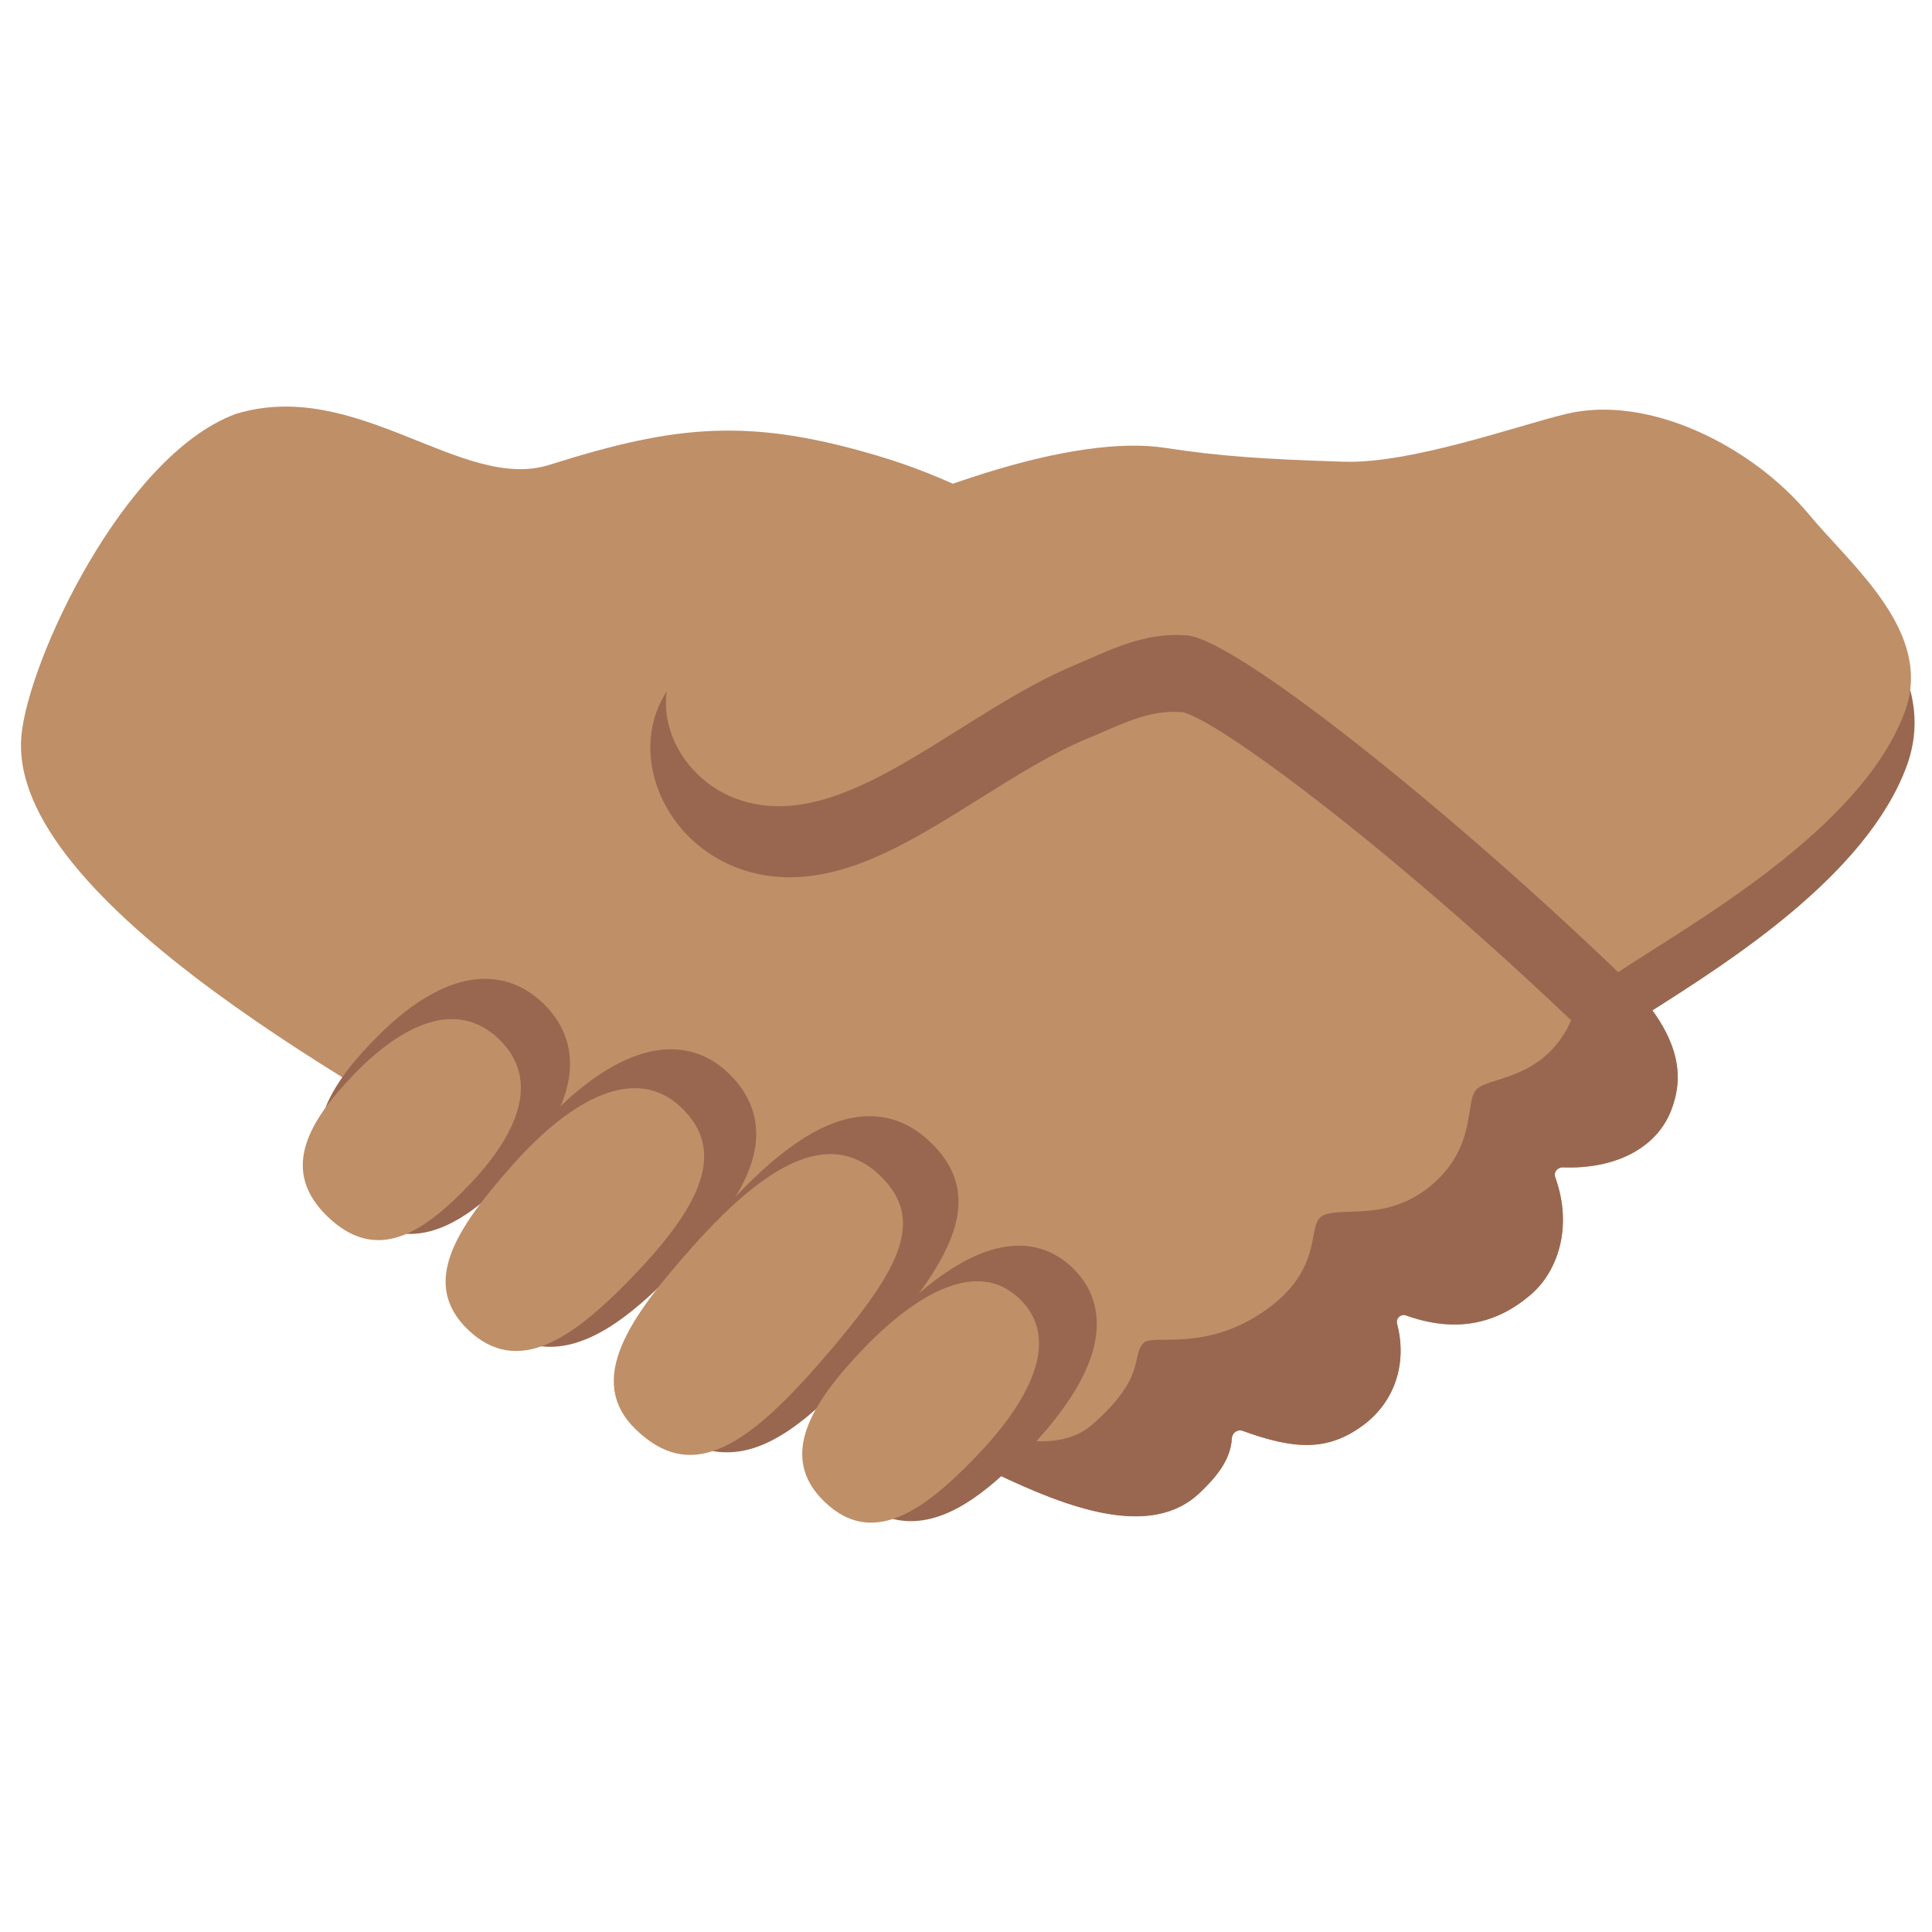
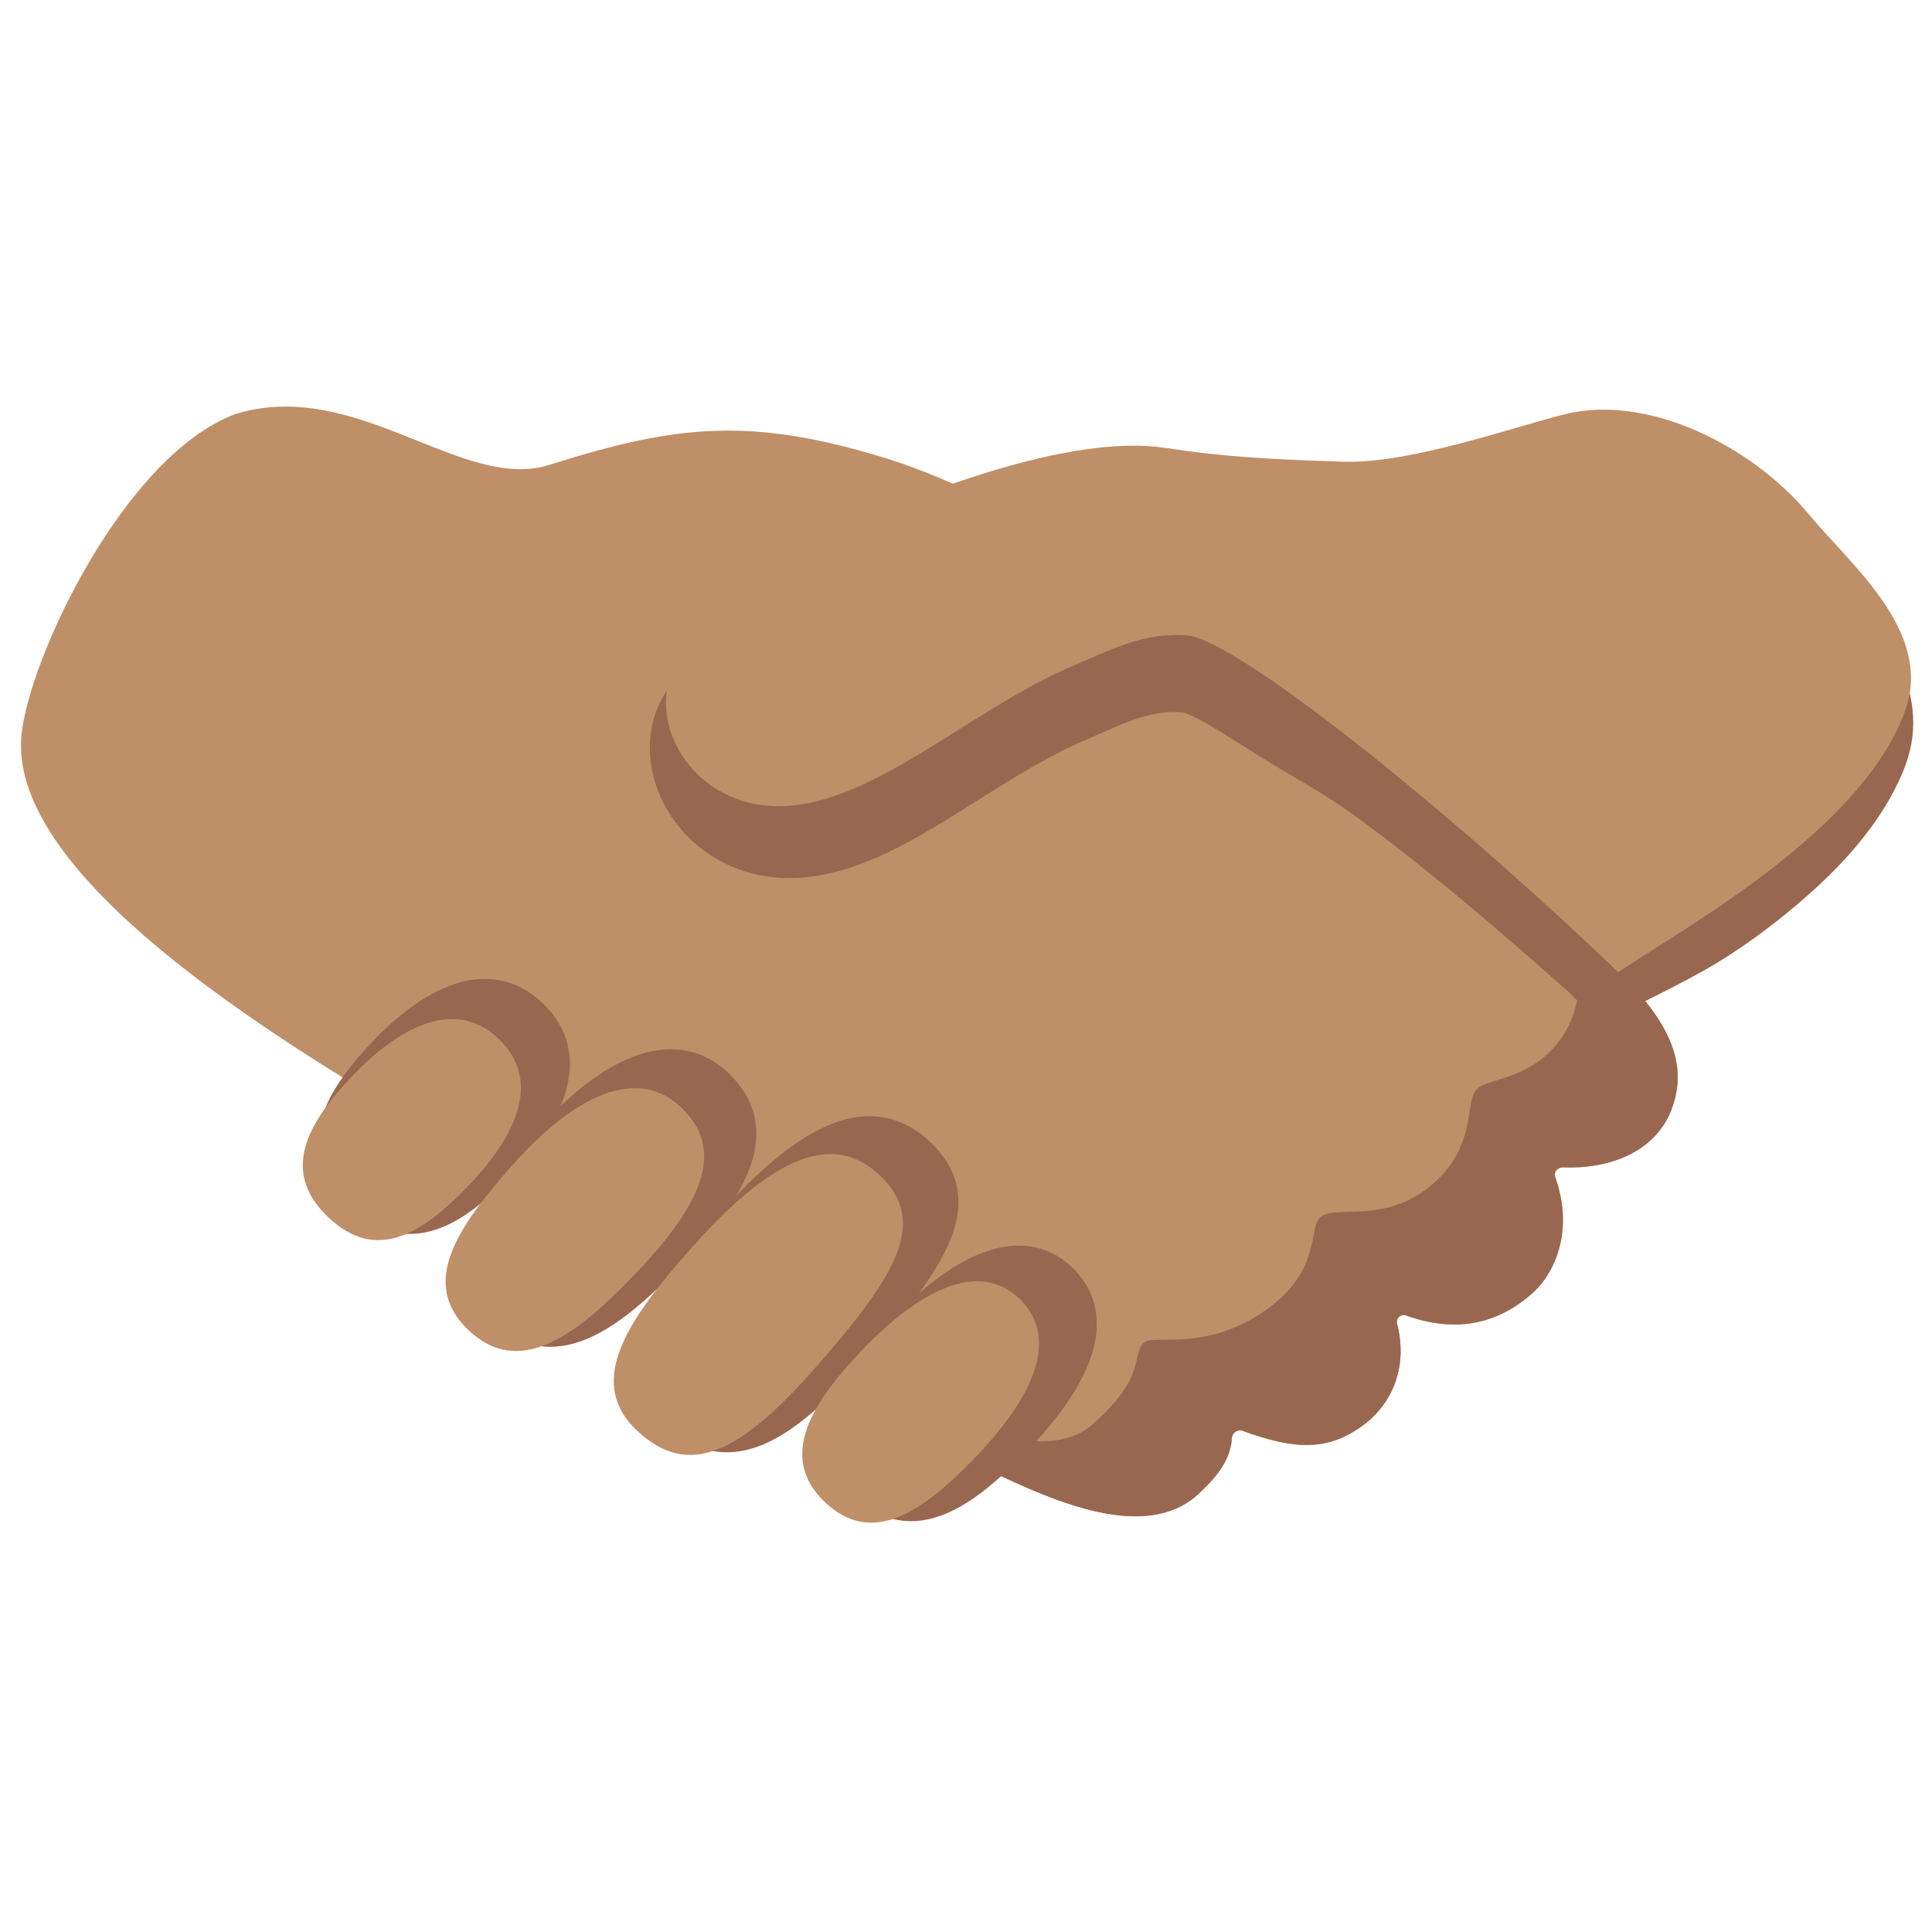
- <svg xmlns="http://www.w3.org/2000/svg" xmlns:xlink="http://www.w3.org/1999/xlink" width="128" height="128">
-   <defs>
-     <path id="a" d="M15.6 27.43c8.02-2.46 15.01 5.19 20.79 3.37 8.45-2.67 13.35-3.21 22.39-.41 9.11 2.83 19.74 10.65 27.47 16.06 6.81 4.77 15.65 12.53 21.53 18.51 3.81 3.88 3.71 6.55 2.96 8.55-.97 2.58-3.76 3.96-7.19 3.83-.36-.01-.64.32-.51.66 1.21 3.37.09 6.26-1.54 7.7-2.42 2.13-5.19 2.58-8.35 1.45a.457.457 0 0 0-.59.55c.68 2.61-.13 5.17-2.28 6.75-2.3 1.68-4.46 1.62-7.94.35-.36-.13-.71.13-.73.51-.08 1.6-1.34 2.83-2.08 3.55-3.25 3.18-8.87 1.01-13.57-1.24-9.23-4.41-21.6-13.7-30.47-18.78C25.08 72.88.42 59.73 1.42 48.74c.45-4.98 6.76-18.54 14.18-21.31z" />
-   </defs>
-   <use xlink:href="#a" overflow="visible" fill="#bf8f68" />
-   <clipPath id="b">
-     <use xlink:href="#a" overflow="visible" />
+ <svg xmlns="http://www.w3.org/2000/svg" width="128px" height="128px" version="1.1" xml:space="preserve" style="fill-rule:evenodd;clip-rule:evenodd;stroke-miterlimit:10;">
+   <path id="a" d="M15.6,27.43C23.62,24.97 30.61,32.62 36.39,30.8C44.84,28.13 49.74,27.59 58.78,30.39C67.89,33.22 78.52,41.04 86.25,46.45C93.06,51.22 101.9,58.98 107.78,64.96C111.59,68.84 111.49,71.51 110.74,73.51C109.77,76.09 106.98,77.47 103.55,77.34C103.19,77.33 102.91,77.66 103.04,78C104.25,81.37 103.13,84.26 101.5,85.7C99.08,87.83 96.31,88.28 93.15,87.15C93.102,87.134 93.052,87.125 93.002,87.125C92.751,87.125 92.545,87.332 92.545,87.582C92.545,87.622 92.55,87.662 92.56,87.7C93.24,90.31 92.43,92.87 90.28,94.45C87.98,96.13 85.82,96.07 82.34,94.8C81.98,94.67 81.63,94.93 81.61,95.31C81.53,96.91 80.27,98.14 79.53,98.86C76.28,102.04 70.66,99.87 65.96,97.62C56.73,93.21 44.36,83.92 35.49,78.84C25.08,72.88 0.42,59.73 1.42,48.74C1.87,43.76 8.18,30.2 15.6,27.43Z" style="fill:#bf8f68;fill-rule:nonzero;" />
+   <clipPath id="_clip1">
+     <path d="M15.6,27.43C23.62,24.97 30.61,32.62 36.39,30.8C44.84,28.13 49.74,27.59 58.78,30.39C67.89,33.22 78.52,41.04 86.25,46.45C93.06,51.22 101.9,58.98 107.78,64.96C111.59,68.84 111.49,71.51 110.74,73.51C109.77,76.09 106.98,77.47 103.55,77.34C103.19,77.33 102.91,77.66 103.04,78C104.25,81.37 103.13,84.26 101.5,85.7C99.08,87.83 96.31,88.28 93.15,87.15C93.102,87.134 93.052,87.125 93.002,87.125C92.751,87.125 92.545,87.332 92.545,87.582C92.545,87.622 92.55,87.662 92.56,87.7C93.24,90.31 92.43,92.87 90.28,94.45C87.98,96.13 85.82,96.07 82.34,94.8C81.98,94.67 81.63,94.93 81.61,95.31C81.53,96.91 80.27,98.14 79.53,98.86C76.28,102.04 70.66,99.87 65.96,97.62C56.73,93.21 44.36,83.92 35.49,78.84C25.08,72.88 0.42,59.73 1.42,48.74C1.87,43.76 8.18,30.2 15.6,27.43Z" />
  </clipPath>
-   <g clip-path="url(#b)">
-     <path d="M103.12 60.29c1.62 1.83 2.19 5.74.38 8.4-1.96 2.88-4.88 2.69-5.67 3.48-.8.8.04 3.65-2.83 6.21-3.14 2.79-6.42 1.4-7.5 2.25-.88.69.16 3.49-3.66 6.18-3.94 2.78-7.41 1.58-8.03 2.13-.94.84.28 2.17-3.44 5.44-3.73 3.27-11.94-1.64-14.12-2.44-.61-.22-2.31.75-2.15 1.38.08.31 16.09 10.4 21.73 10.52 5.92.12 12.01-.47 17.31-3.13 2.02-1.01 3.88-2.3 5.67-3.67 4.5-3.45 8.67-7.59 10.89-12.81 1.61-3.77 2.11-7.92 2.33-12.02.18-3.31-.03-7.11-2.61-9.19-2.07-1.67-5.84-2.85-8.3-2.73z" fill="#99674f" />
+   <g clip-path="url(#_clip1)">
+     <path d="M103.12,60.29C104.74,62.12 105.31,66.03 103.5,68.69C101.54,71.57 98.62,71.38 97.83,72.17C97.03,72.97 97.87,75.82 95,78.38C91.86,81.17 88.58,79.78 87.5,80.63C86.62,81.32 87.66,84.12 83.84,86.81C79.9,89.59 76.43,88.39 75.81,88.94C74.87,89.78 76.09,91.11 72.37,94.38C68.64,97.65 60.43,92.74 58.25,91.94C57.64,91.72 55.94,92.69 56.1,93.32C56.18,93.63 72.19,103.72 77.83,103.84C83.75,103.96 89.84,103.37 95.14,100.71C97.16,99.7 99.02,98.41 100.81,97.04C105.31,93.59 109.48,89.45 111.7,84.23C113.31,80.46 113.81,76.31 114.03,72.21C114.21,68.9 114,65.1 111.42,63.02C109.35,61.35 105.58,60.17 103.12,60.29Z" style="fill:#99674f;fill-rule:nonzero;" />
  </g>
-   <defs>
-     <path id="c" d="M106.08 66.74c4.54-3.03 15.53-9.08 18.35-16.65 1.9-5.1-3.37-9.33-6.16-12.69-3.61-4.33-10.23-7.67-15.5-6.4-3.15.76-9.94 3.2-14.24 3.07-5.24-.17-8.02-.36-11.47-.89-2.7-.41-6.65.09-11.6 1.65-4.99 1.57-9.01 3.38-14.03 6.64-1.98 1.29-4.37 3.46-5.67 5.6-1.97 3.24.57 8.34 5.47 8.99 6.32.84 12.97-6.02 20.1-8.99 2.11-.88 4.36-2.12 7.17-1.88 3.14.28 16.56 10.98 27.58 21.55z" />
-   </defs>
-   <defs>
-     <path id="d" d="M105.86 69.29l-1.16-1.11c-12.68-12.15-24.29-20.68-26.4-21-.17-.01-.35-.02-.53-.02-1.65 0-3.13.65-4.69 1.33-.33.15-.66.29-.99.42-2.4 1-4.84 2.53-7.2 4.01-4.26 2.67-8.29 5.2-12.58 5.2-.46 0-.91-.03-1.35-.09-3.11-.41-5.75-2.31-7.07-5.06-1.12-2.34-1.07-4.94.15-6.95 1.59-2.62 4.38-5 6.29-6.24 4.89-3.18 9.1-5.17 14.52-6.88 5.12-1.61 9.4-2.19 12.51-1.71 3.21.49 5.83.7 11.23.87h.29c2.91 0 7.2-1.25 10.34-2.16 1.2-.35 2.24-.65 3.08-.85.9-.22 1.86-.33 2.85-.33 5.08 0 10.98 2.97 14.66 7.4.46.56 1 1.14 1.56 1.75 2.93 3.19 6.94 7.55 4.94 12.92-2.66 7.16-11.61 12.84-16.95 16.23-.82.52-1.55.98-2.16 1.39l-1.34.88zM77.77 43.16c.29 0 .59.01.89.04 4.55.4 19.86 13.65 27.66 21 .28-.18.58-.37.89-.57 4.92-3.12 13.15-8.34 15.34-14.24 1.06-2.85-1.05-5.45-4.14-8.82-.6-.66-1.18-1.29-1.68-1.89-2.92-3.51-7.68-5.96-11.58-5.96-.67 0-1.32.07-1.92.22-.75.18-1.75.47-2.9.81-3.5 1.02-8.37 2.44-11.88 2.31-5.58-.18-8.32-.39-11.71-.91-2.44-.37-6.26.18-10.7 1.58-5.12 1.61-8.91 3.4-13.54 6.41-1.68 1.09-3.89 3.05-5.05 4.96-.52.85-.5 2.03.04 3.15.73 1.53 2.22 2.59 3.99 2.82.27.04.54.05.82.05 3.14 0 6.69-2.23 10.45-4.59 2.5-1.57 5.08-3.19 7.79-4.31.3-.13.61-.26.92-.4 1.8-.77 3.82-1.66 6.31-1.66z" />
-   </defs>
-   <use xlink:href="#c" overflow="visible" fill="#99674f" />
-   <use xlink:href="#d" overflow="visible" fill="#99674f" />
-   <clipPath id="e">
-     <use xlink:href="#c" overflow="visible" />
-   </clipPath>
-   <g fill="#99674f">
-     <path d="M67.19 85.74s-.04 4.74-.68 6.34c-.64 1.6-1.08 3.55-2.15 4.75l1.71.85c2.78-3.87 3.4-5.18 3.4-7.78-.01-2.85-2.28-4.16-2.28-4.16zM33.04 68.82s1.63 2.65.99 4.25c-.64 1.6-.98 3.23-2.05 4.43 0 0 .39-.42.9-.13.49.28.18.86.18.86l1.54-1.74c.91-1.15.97-2.96.55-4.55-.54-2.06-2.11-3.12-2.11-3.12zM44.82 73.09s.37 4.84-.26 6.44c-.64 1.6-.98 3.23-2.05 4.43 0 0 .62-.32 1.12-.04.49.28.22 1.06.22 1.06l2.22-2.6c.91-1.15 1.27-3.28 1.1-5.17-.24-2.66-2.35-4.12-2.35-4.12zM58.31 77.89s-2.15 7.24-2.79 8.84c-.64 1.6-.94 3.27-2.01 4.47 0 0 .6-.38 1.1-.1.49.28.21 1.08.21 1.08l2.7-3.14c.91-1.15 2.83-4.14 2.82-7.16-.02-2.85-2.03-3.99-2.03-3.99z" />
+   <path id="c" d="M106.08,66.74C110.62,63.71 121.61,57.66 124.43,50.09C126.33,44.99 121.06,40.76 118.27,37.4C114.66,33.07 108.04,29.73 102.77,31C99.62,31.76 92.83,34.2 88.53,34.07C83.29,33.9 80.51,33.71 77.06,33.18C74.36,32.77 70.41,33.27 65.46,34.83C60.47,36.4 56.45,38.21 51.43,41.47C49.45,42.76 47.06,44.93 45.76,47.07C43.79,50.31 46.33,55.41 51.23,56.06C57.55,56.9 64.2,50.04 71.33,47.07C73.44,46.19 75.69,44.95 78.5,45.19C81.64,45.47 95.06,56.17 106.08,66.74Z" style="fill:#99674f;fill-rule:nonzero;" />
+   <path id="c1" d="M104.043,65.828C104.576,66.471 105.32,66.812 106.093,66.973C106.914,67.144 107.759,66.955 108.551,66.556C109.812,65.914 111.301,65.191 112.867,64.307C113.469,63.968 114.075,63.606 114.678,63.212C116.625,61.942 118.558,60.433 120.318,58.821C122.95,56.411 125.117,53.672 126.221,50.757C127.202,48.146 126.75,45.706 125.571,43.448C124.137,40.7 121.508,38.251 119.775,36.151C119.774,36.15 119.773,36.149 119.772,36.148C117.83,33.807 115.094,31.723 112.123,30.373C108.894,28.906 105.394,28.324 102.303,29.062C102.303,29.062 102.303,29.062 102.303,29.062C100.38,29.523 97.099,30.606 93.859,31.349C91.979,31.78 90.115,32.103 88.593,32.055C85.772,31.96 83.675,31.861 81.798,31.704C80.266,31.576 78.884,31.409 77.368,31.175C77.367,31.174 77.366,31.174 77.365,31.174C75.918,30.953 74.15,30.952 72.092,31.215C69.988,31.485 67.561,32.034 64.848,32.888C62.166,33.731 59.754,34.643 57.327,35.795C55.08,36.862 52.819,38.136 50.319,39.759C50.318,39.759 50.317,39.76 50.316,39.761C49.218,40.476 48.004,41.436 46.888,42.516C45.764,43.604 44.742,44.813 44.015,46.009C42.566,48.391 42.787,51.513 44.437,54.029C45.776,56.07 48.039,57.699 50.961,58.087C53.447,58.417 55.988,57.787 58.568,56.596C62.902,54.594 67.398,50.91 72.11,48.942C72.11,48.942 72.11,48.942 72.111,48.942C73.333,48.429 74.601,47.772 76.019,47.411C76.737,47.228 77.499,47.126 78.325,47.194C78.526,47.212 78.789,47.345 79.131,47.507C79.922,47.882 80.904,48.497 82.078,49.238C82.684,49.62 83.336,50.037 84.04,50.469C85.456,51.339 87.071,52.221 88.741,53.338C89.276,53.697 89.812,54.077 90.352,54.476C94.714,57.704 99.492,61.766 104.043,65.828L104.043,65.828ZM105.062,64.748C105.061,64.748 105.061,64.748 105.061,64.747C100.519,60.236 95.554,55.911 91.377,52.149C89.119,50.116 87.202,48.159 85.38,46.742C83.812,45.523 82.374,44.669 81.271,44.088C80.177,43.512 79.281,43.242 78.679,43.187C78.676,43.186 78.674,43.186 78.671,43.186C77.37,43.072 76.165,43.214 75.031,43.498C73.41,43.903 71.949,44.618 70.55,45.198C65.789,47.176 61.236,50.871 56.857,52.886C55.033,53.726 53.257,54.267 51.499,54.033C51.499,54.033 51.499,54.033 51.499,54.033C49.871,53.817 48.601,52.924 47.855,51.787C47.1,50.637 46.843,49.221 47.505,48.131C47.505,48.131 47.505,48.13 47.505,48.13C48.065,47.209 48.862,46.287 49.727,45.449C50.644,44.561 51.64,43.769 52.543,43.18C54.874,41.666 56.981,40.474 59.077,39.477C61.333,38.405 63.577,37.558 66.071,36.773C66.072,36.773 66.072,36.773 66.072,36.772C68.522,36 70.713,35.497 72.613,35.251C74.229,35.041 75.618,35.015 76.755,35.186C78.365,35.431 79.836,35.605 81.466,35.738C83.399,35.895 85.559,35.994 88.465,36.085C88.466,36.085 88.468,36.085 88.469,36.085C89.884,36.126 91.544,35.926 93.268,35.586C96.975,34.855 101.009,33.479 103.237,32.938C105.523,32.382 108.101,32.9 110.495,33.976C112.926,35.067 115.173,36.749 116.768,38.652C118.361,40.56 120.831,42.74 122.157,45.243C122.84,46.534 123.193,47.922 122.639,49.423C122.639,49.423 122.639,49.423 122.639,49.423C121.753,51.841 119.911,54.064 117.775,56.098C116.166,57.63 114.345,58.997 112.642,60.331C110.643,61.897 108.811,63.393 107.26,64.573C107.253,64.578 107.247,64.582 107.24,64.587C106.945,64.839 106.622,65.04 106.256,65.053C105.841,65.068 105.415,65.008 105.062,64.748Z" style="fill:#99674f;" />
+   <g>
+     <path d="M67.19,85.74C67.19,85.74 67.15,90.48 66.51,92.08C65.87,93.68 65.43,95.63 64.36,96.83L66.07,97.68C68.85,93.81 69.47,92.5 69.47,89.9C69.46,87.05 67.19,85.74 67.19,85.74ZM33.04,68.82C33.04,68.82 34.67,71.47 34.03,73.07C33.39,74.67 33.05,76.3 31.98,77.5C31.98,77.5 32.37,77.08 32.88,77.37C33.37,77.65 33.06,78.23 33.06,78.23L34.6,76.49C35.51,75.34 35.57,73.53 35.15,71.94C34.61,69.88 33.04,68.82 33.04,68.82ZM44.82,73.09C44.82,73.09 45.19,77.93 44.56,79.53C43.92,81.13 43.58,82.76 42.51,83.96C42.51,83.96 43.13,83.64 43.63,83.92C44.12,84.2 43.85,84.98 43.85,84.98L46.07,82.38C46.98,81.23 47.34,79.1 47.17,77.21C46.93,74.55 44.82,73.09 44.82,73.09ZM58.31,77.89C58.31,77.89 56.16,85.13 55.52,86.73C54.88,88.33 54.58,90 53.51,91.2C53.51,91.2 54.11,90.82 54.61,91.1C55.1,91.38 54.82,92.18 54.82,92.18L57.52,89.04C58.43,87.89 60.35,84.9 60.34,81.88C60.32,79.03 58.31,77.89 58.31,77.89Z" style="fill:#99674f;fill-rule:nonzero;" />
  </g>
  <g>
-     <defs>
-       <path id="f" d="M67.41 95.35c-3.53 3.68-6.99 6.11-10.19 3.03-3.15-3.02-.92-6.62 2.61-10.31s7.67-6.11 10.52-3.37c2.9 2.79.59 6.97-2.94 10.65z" />
-     </defs>
-     <defs>
-       <path id="g" d="M60.35 100.78c-1.38 0-2.66-.57-3.82-1.68-1.75-1.68-2.24-3.68-1.45-5.95.58-1.67 1.86-3.5 4.03-5.77 2.12-2.21 5.31-4.85 8.39-4.85 1.34 0 2.53.49 3.54 1.45 1.63 1.56 2.04 3.65 1.2 6.04-.65 1.83-2.03 3.86-4.1 6.02-2.26 2.35-4.94 4.74-7.79 4.74zm7.15-16.25c-1.86 0-4.33 1.51-6.95 4.24-1.96 2.05-3.1 3.65-3.59 5.04-.53 1.53-.24 2.72.95 3.85.79.75 1.58 1.12 2.44 1.12 2.11 0 4.49-2.21 6.33-4.13 1.85-1.93 3.12-3.76 3.66-5.3.59-1.66.37-2.91-.7-3.93-.61-.6-1.32-.89-2.14-.89z" />
-     </defs>
-     <use xlink:href="#f" overflow="visible" fill="#99674f" />
-     <use xlink:href="#g" overflow="visible" fill="#99674f" />
-     <clipPath id="h">
-       <use xlink:href="#f" overflow="visible" />
-     </clipPath>
+     <path id="d" d="M67.41,95.35C63.88,99.03 60.42,101.46 57.22,98.38C54.07,95.36 56.3,91.76 59.83,88.07C63.36,84.38 67.5,81.96 70.35,84.7C73.25,87.49 70.94,91.67 67.41,95.35Z" style="fill:#99674f;fill-rule:nonzero;" />
+     <path id="d1" d="M67.41,95.35C63.88,99.03 60.42,101.46 57.22,98.38C54.07,95.36 56.3,91.76 59.83,88.07C63.36,84.38 67.5,81.96 70.35,84.7C73.25,87.49 70.94,91.67 67.41,95.35Z" style="fill:#99674f;fill-rule:nonzero;stroke:#99674f;stroke-width:2px;" />
+     <path id="e" d="M56.73,89.2C51.6,95.07 48.07,96.92 44.53,93.53C41.05,90.19 44.11,85.94 48.35,81.16C53.73,75.11 57.81,73.39 60.96,76.4C64.17,79.49 62.19,82.95 56.73,89.2Z" style="fill:#99674f;fill-rule:nonzero;" />
+     <path id="e1" d="M56.73,89.2C51.6,95.07 48.07,96.92 44.53,93.53C41.05,90.19 44.11,85.94 48.35,81.16C53.73,75.11 57.81,73.39 60.96,76.4C64.17,79.49 62.19,82.95 56.73,89.2Z" style="fill:#99674f;fill-rule:nonzero;stroke:#99674f;stroke-width:2px;" />
    <g>
-       <defs>
-         <path id="i" d="M56.73 89.2c-5.13 5.87-8.66 7.72-12.2 4.33-3.48-3.34-.42-7.59 3.82-12.37 5.38-6.05 9.46-7.77 12.61-4.76 3.21 3.09 1.23 6.55-4.23 12.8z" />
-       </defs>
-       <defs>
-         <path id="j" d="M48.16 96.22c-1.53 0-2.94-.64-4.32-1.97-4.57-4.38.45-10.02 3.77-13.75 3.97-4.47 7.15-6.55 10-6.55 1.49 0 2.85.58 4.04 1.73 4.14 3.97.73 8.57-4.17 14.17-3.9 4.47-6.69 6.37-9.32 6.37zm9.45-20.26c-2.18 0-5.04 1.98-8.51 5.87-4.47 5.02-6.53 8.43-3.88 10.98.99.95 1.95 1.41 2.94 1.41 1.97 0 4.38-1.75 7.81-5.68 5.73-6.55 6.69-9.11 4.29-11.41-.82-.79-1.69-1.17-2.65-1.17z" />
-       </defs>
-       <use xlink:href="#i" overflow="visible" fill="#99674f" />
-       <use xlink:href="#j" overflow="visible" fill="#99674f" />
-       <clipPath id="k">
-         <use xlink:href="#i" overflow="visible" />
-       </clipPath>
+       <path id="f" d="M44.2,83.32C40.32,87.34 36.58,90.03 33.21,86.79C29.9,83.62 32.52,79.85 36.23,75.67C40.29,71.08 44.58,68.95 47.58,71.82C50.63,74.75 48.92,78.43 44.2,83.32Z" style="fill:#99674f;fill-rule:nonzero;stroke:#99674f;stroke-width:1px;stroke-linejoin:round;stroke-miterlimit:2;" />
+       <path id="f1" d="M44.2,83.32C40.32,87.34 36.58,90.03 33.21,86.79C29.9,83.62 32.52,79.85 36.23,75.67C40.29,71.08 44.58,68.95 47.58,71.82C50.63,74.75 48.92,78.43 44.2,83.32Z" style="fill:#99674f;fill-rule:nonzero;stroke:#99674f;stroke-width:2px;" />
    </g>
    <g>
-       <defs>
-         <path id="l" d="M44.2 83.32c-3.88 4.02-7.62 6.71-10.99 3.47-3.31-3.17-.69-6.94 3.02-11.12 4.06-4.59 8.35-6.72 11.35-3.85 3.05 2.93 1.34 6.61-3.38 11.5z" />
-       </defs>
-       <defs>
-         <path id="m" d="M36.45 89.23c-1.42 0-2.74-.58-3.93-1.71-4.39-4.21.21-9.4 2.96-12.51 3.18-3.59 6.28-5.49 8.96-5.49 1.44 0 2.73.53 3.82 1.58 1.19 1.14 1.81 2.46 1.84 3.91.05 2.46-1.55 5.24-5.19 9-2.48 2.58-5.44 5.22-8.46 5.22zm7.99-17.71c-2.06 0-4.71 1.71-7.47 4.81-4.54 5.13-5.32 7.58-3.07 9.74.81.78 1.64 1.16 2.54 1.16 2.29 0 4.96-2.46 7.04-4.6 3.19-3.3 4.66-5.71 4.63-7.57-.02-.91-.42-1.73-1.22-2.5-.73-.71-1.52-1.04-2.45-1.04z" />
-       </defs>
-       <use xlink:href="#l" overflow="visible" fill="#99674f" />
-       <use xlink:href="#m" overflow="visible" fill="#99674f" />
-       <clipPath id="n">
-         <use xlink:href="#l" overflow="visible" />
-       </clipPath>
-     </g>
-     <g>
-       <defs>
-         <path id="o" d="M33.25 77.06c-3.1 3.23-6.21 5.27-9.49 2.12-3.22-3.09-1.37-6.34 1.73-9.57s6.86-5.22 9.78-2.42c2.97 2.85 1.08 6.64-2.02 9.87z" />
-       </defs>
-       <defs>
-         <path id="p" d="M27.16 81.75c-1.44 0-2.81-.62-4.09-1.85-4.6-4.42-.03-9.19 1.7-10.99 1.78-1.85 4.5-4.06 7.36-4.06 1.43 0 2.72.54 3.84 1.61 1.64 1.57 2.17 3.58 1.54 5.79-.49 1.72-1.68 3.57-3.52 5.49-1.8 1.87-4.19 4.01-6.83 4.01zm4.96-14.9c-1.68 0-3.78 1.22-5.91 3.45-3.54 3.69-4.03 5.97-1.75 8.16.91.87 1.79 1.29 2.71 1.29 1.47 0 3.13-1.04 5.37-3.38 1.6-1.66 2.65-3.27 3.04-4.66.43-1.5.1-2.74-1-3.8-.75-.71-1.55-1.06-2.46-1.06z" />
-       </defs>
-       <use xlink:href="#o" overflow="visible" fill="#99674f" />
-       <use xlink:href="#p" overflow="visible" fill="#99674f" />
-       <clipPath id="q">
-         <use xlink:href="#o" overflow="visible" />
-       </clipPath>
+       <path id="g" d="M33.25,77.06C30.15,80.29 27.04,82.33 23.76,79.18C20.54,76.09 22.39,72.84 25.49,69.61C28.59,66.38 32.35,64.39 35.27,67.19C38.24,70.04 36.35,73.83 33.25,77.06Z" style="fill:#99674f;fill-rule:nonzero;stroke:#99674f;stroke-width:1px;stroke-linejoin:round;stroke-miterlimit:2;" />
+       <path id="g1" d="M33.25,77.06C30.15,80.29 27.04,82.33 23.76,79.18C20.54,76.09 22.39,72.84 25.49,69.61C28.59,66.38 32.35,64.39 35.27,67.19C38.24,70.04 36.35,73.83 33.25,77.06Z" style="fill:#99674f;fill-rule:nonzero;stroke:#99674f;stroke-width:2px;" />
    </g>
  </g>
  <g>
-     <defs>
-       <path id="r" d="M107.21 64.41c4.69-3.13 16.07-9.39 18.98-17.23 1.96-5.27-3.48-9.65-6.37-13.13-3.73-4.48-10.58-7.94-16.04-6.63-3.26.78-10.28 3.31-14.74 3.17-5.43-.17-8.29-.37-11.86-.92-2.8-.43-6.88.09-12 1.7-5.16 1.62-9.32 3.49-14.51 6.87-2.04 1.33-4.52 3.58-5.86 5.8-2.03 3.36.59 8.63 5.66 9.3 6.54.87 13.42-6.23 20.79-9.3 2.18-.91 4.51-2.19 7.41-1.94 3.26.31 17.14 11.37 28.54 22.31z" />
-     </defs>
-     <use xlink:href="#r" overflow="visible" fill="#bf8f68" />
+     <path id="h" d="M107.21,64.41C111.9,61.28 123.28,55.02 126.19,47.18C128.15,41.91 122.71,37.53 119.82,34.05C116.09,29.57 109.24,26.11 103.78,27.42C100.52,28.2 93.5,30.73 89.04,30.59C83.61,30.42 80.75,30.22 77.18,29.67C74.38,29.24 70.3,29.76 65.18,31.37C60.02,32.99 55.86,34.86 50.67,38.24C48.63,39.57 46.15,41.82 44.81,44.04C42.78,47.4 45.4,52.67 50.47,53.34C57.01,54.21 63.89,47.11 71.26,44.04C73.44,43.13 75.77,41.85 78.67,42.1C81.93,42.41 95.81,53.47 107.21,64.41Z" style="fill:#bf8f68;fill-rule:nonzero;" />
  </g>
  <g>
-     <defs>
-       <path id="s" d="M64.65 96.52c-3.48 3.62-6.87 6.01-10.02 2.98-3.09-2.97-.91-6.51 2.57-10.14 3.48-3.62 7.54-6.01 10.34-3.32 2.86 2.75.59 6.86-2.89 10.48z" />
-     </defs>
-     <use xlink:href="#s" overflow="visible" fill="#bf8f68" />
-     <defs>
-       <path id="t" d="M54.15 90.47c-5.05 5.77-8.52 7.6-12 4.26-3.42-3.28-.42-7.47 3.76-12.16 5.29-5.95 9.31-7.65 12.4-4.68 3.15 3.03 1.21 6.44-4.16 12.58z" />
-     </defs>
-     <use xlink:href="#t" overflow="visible" fill="#bf8f68" />
+     <path id="i" d="M64.65,96.52C61.17,100.14 57.78,102.53 54.63,99.5C51.54,96.53 53.72,92.99 57.2,89.36C60.68,85.74 64.74,83.35 67.54,86.04C70.4,88.79 68.13,92.9 64.65,96.52Z" style="fill:#bf8f68;fill-rule:nonzero;" />
+     <path id="j" d="M54.15,90.47C49.1,96.24 45.63,98.07 42.15,94.73C38.73,91.45 41.73,87.26 45.91,82.57C51.2,76.62 55.22,74.92 58.31,77.89C61.46,80.92 59.52,84.33 54.15,90.47Z" style="fill:#bf8f68;fill-rule:nonzero;" />
    <g>
-       <defs>
-         <path id="u" d="M41.82 84.68c-3.82 3.95-7.5 6.59-10.81 3.42-3.25-3.12-.68-6.83 2.97-10.94 4-4.51 8.21-6.61 11.16-3.78 3.01 2.88 1.33 6.5-3.32 11.3z" />
-       </defs>
-       <use xlink:href="#u" overflow="visible" fill="#bf8f68" />
+       <path id="k" d="M41.82,84.68C38,88.63 34.32,91.27 31.01,88.1C27.76,84.98 30.33,81.27 33.98,77.16C37.98,72.65 42.19,70.55 45.14,73.38C48.15,76.26 46.47,79.88 41.82,84.68Z" style="fill:#bf8f68;fill-rule:nonzero;" />
    </g>
    <g>
-       <defs>
-         <path id="v" d="M31.06 78.53c-3.05 3.18-6.11 5.18-9.34 2.09-3.17-3.04-1.35-6.24 1.7-9.41 3.05-3.18 6.75-5.13 9.62-2.38 2.93 2.8 1.07 6.52-1.98 9.7z" />
-       </defs>
-       <use xlink:href="#v" overflow="visible" fill="#bf8f68" />
+       <path id="l" d="M31.06,78.53C28.01,81.71 24.95,83.71 21.72,80.62C18.55,77.58 20.37,74.38 23.42,71.21C26.47,68.03 30.17,66.08 33.04,68.83C35.97,71.63 34.11,75.35 31.06,78.53Z" style="fill:#bf8f68;fill-rule:nonzero;" />
    </g>
  </g>
</svg>
